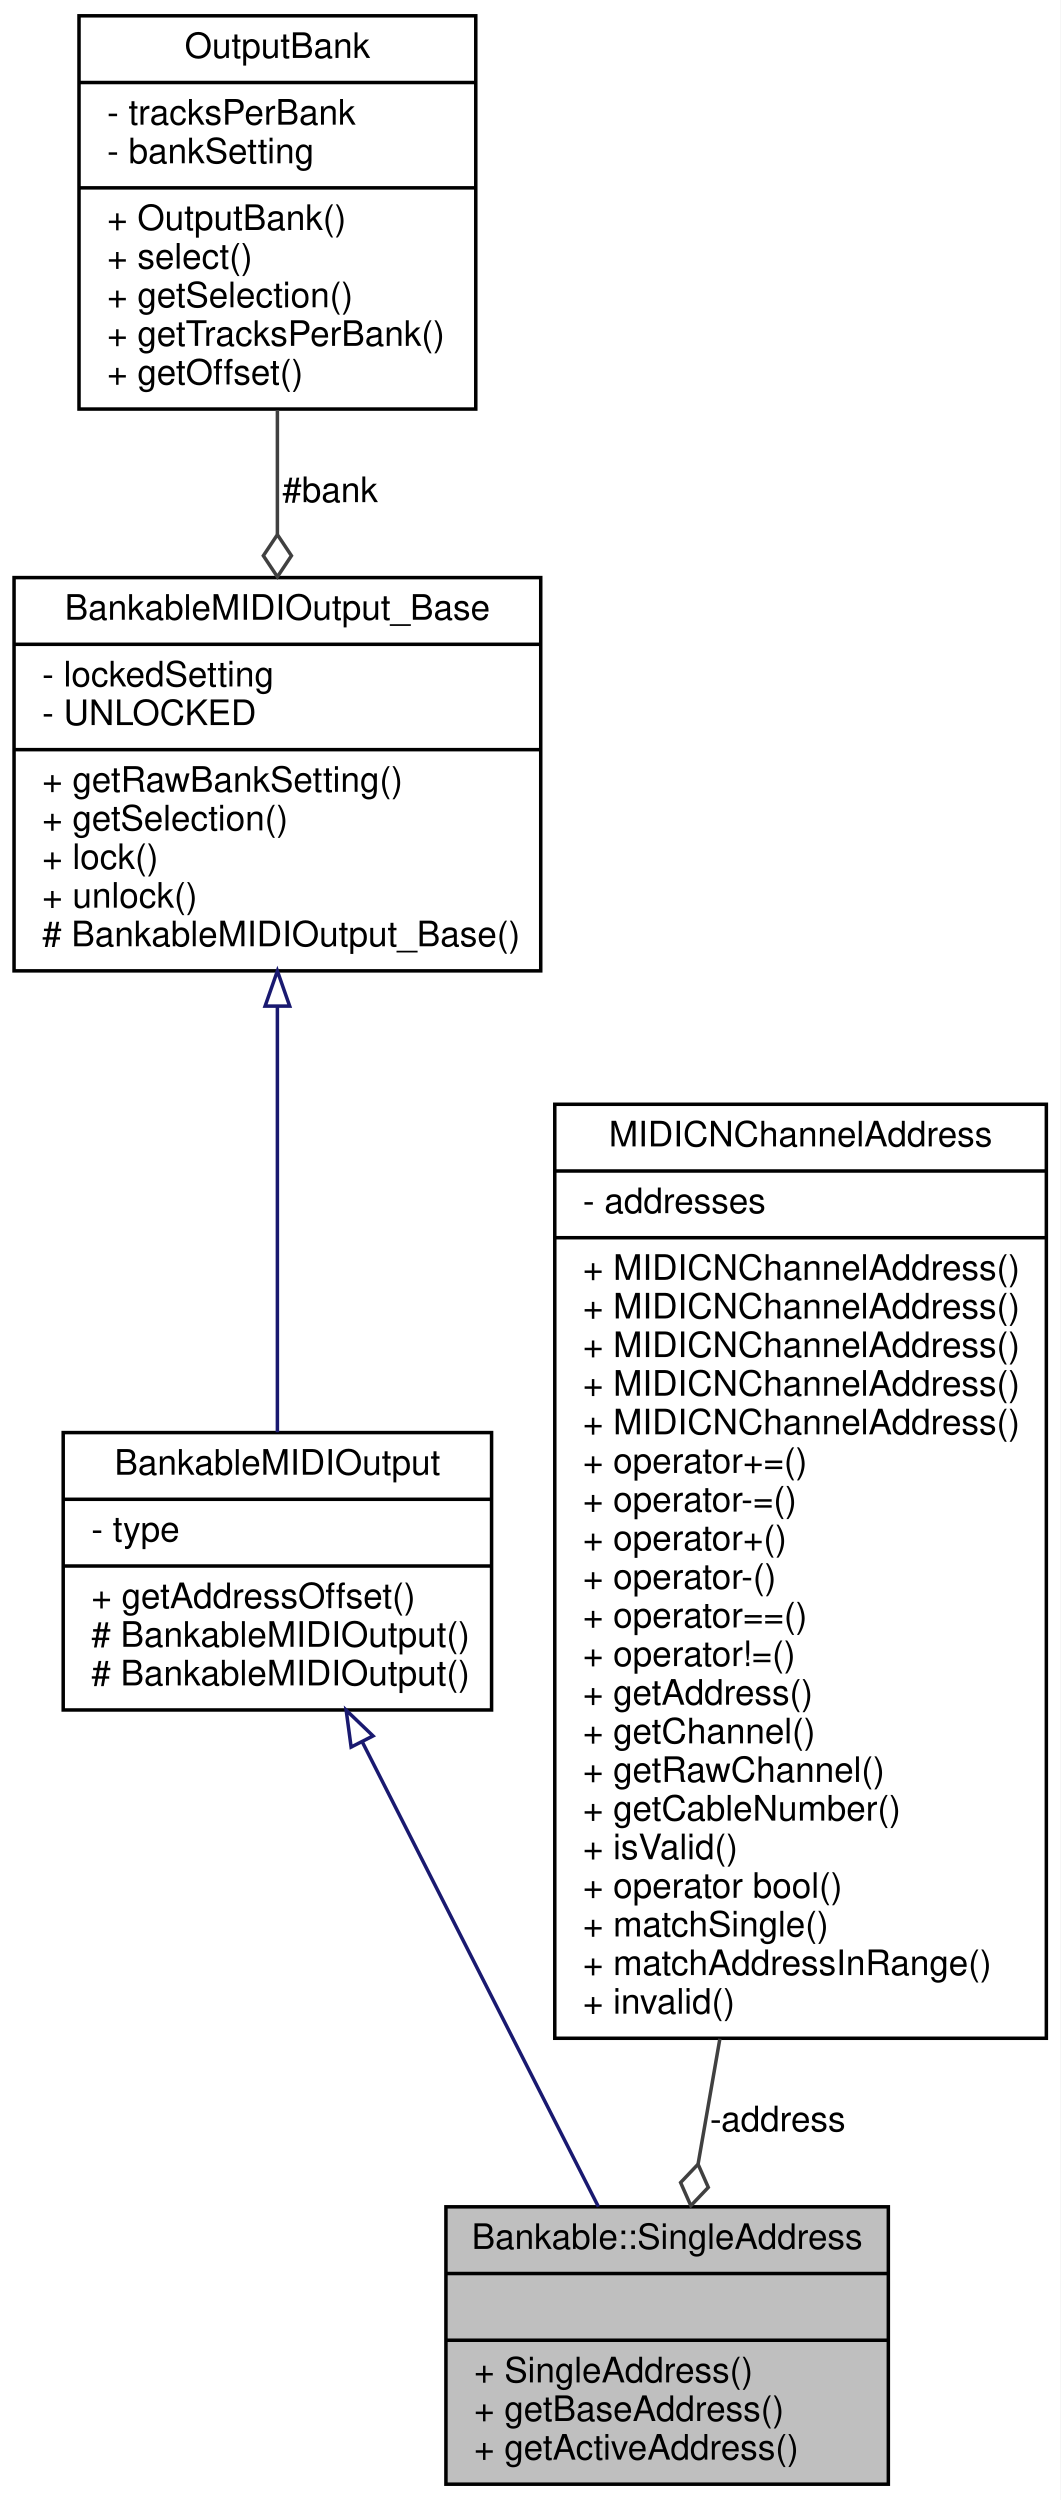
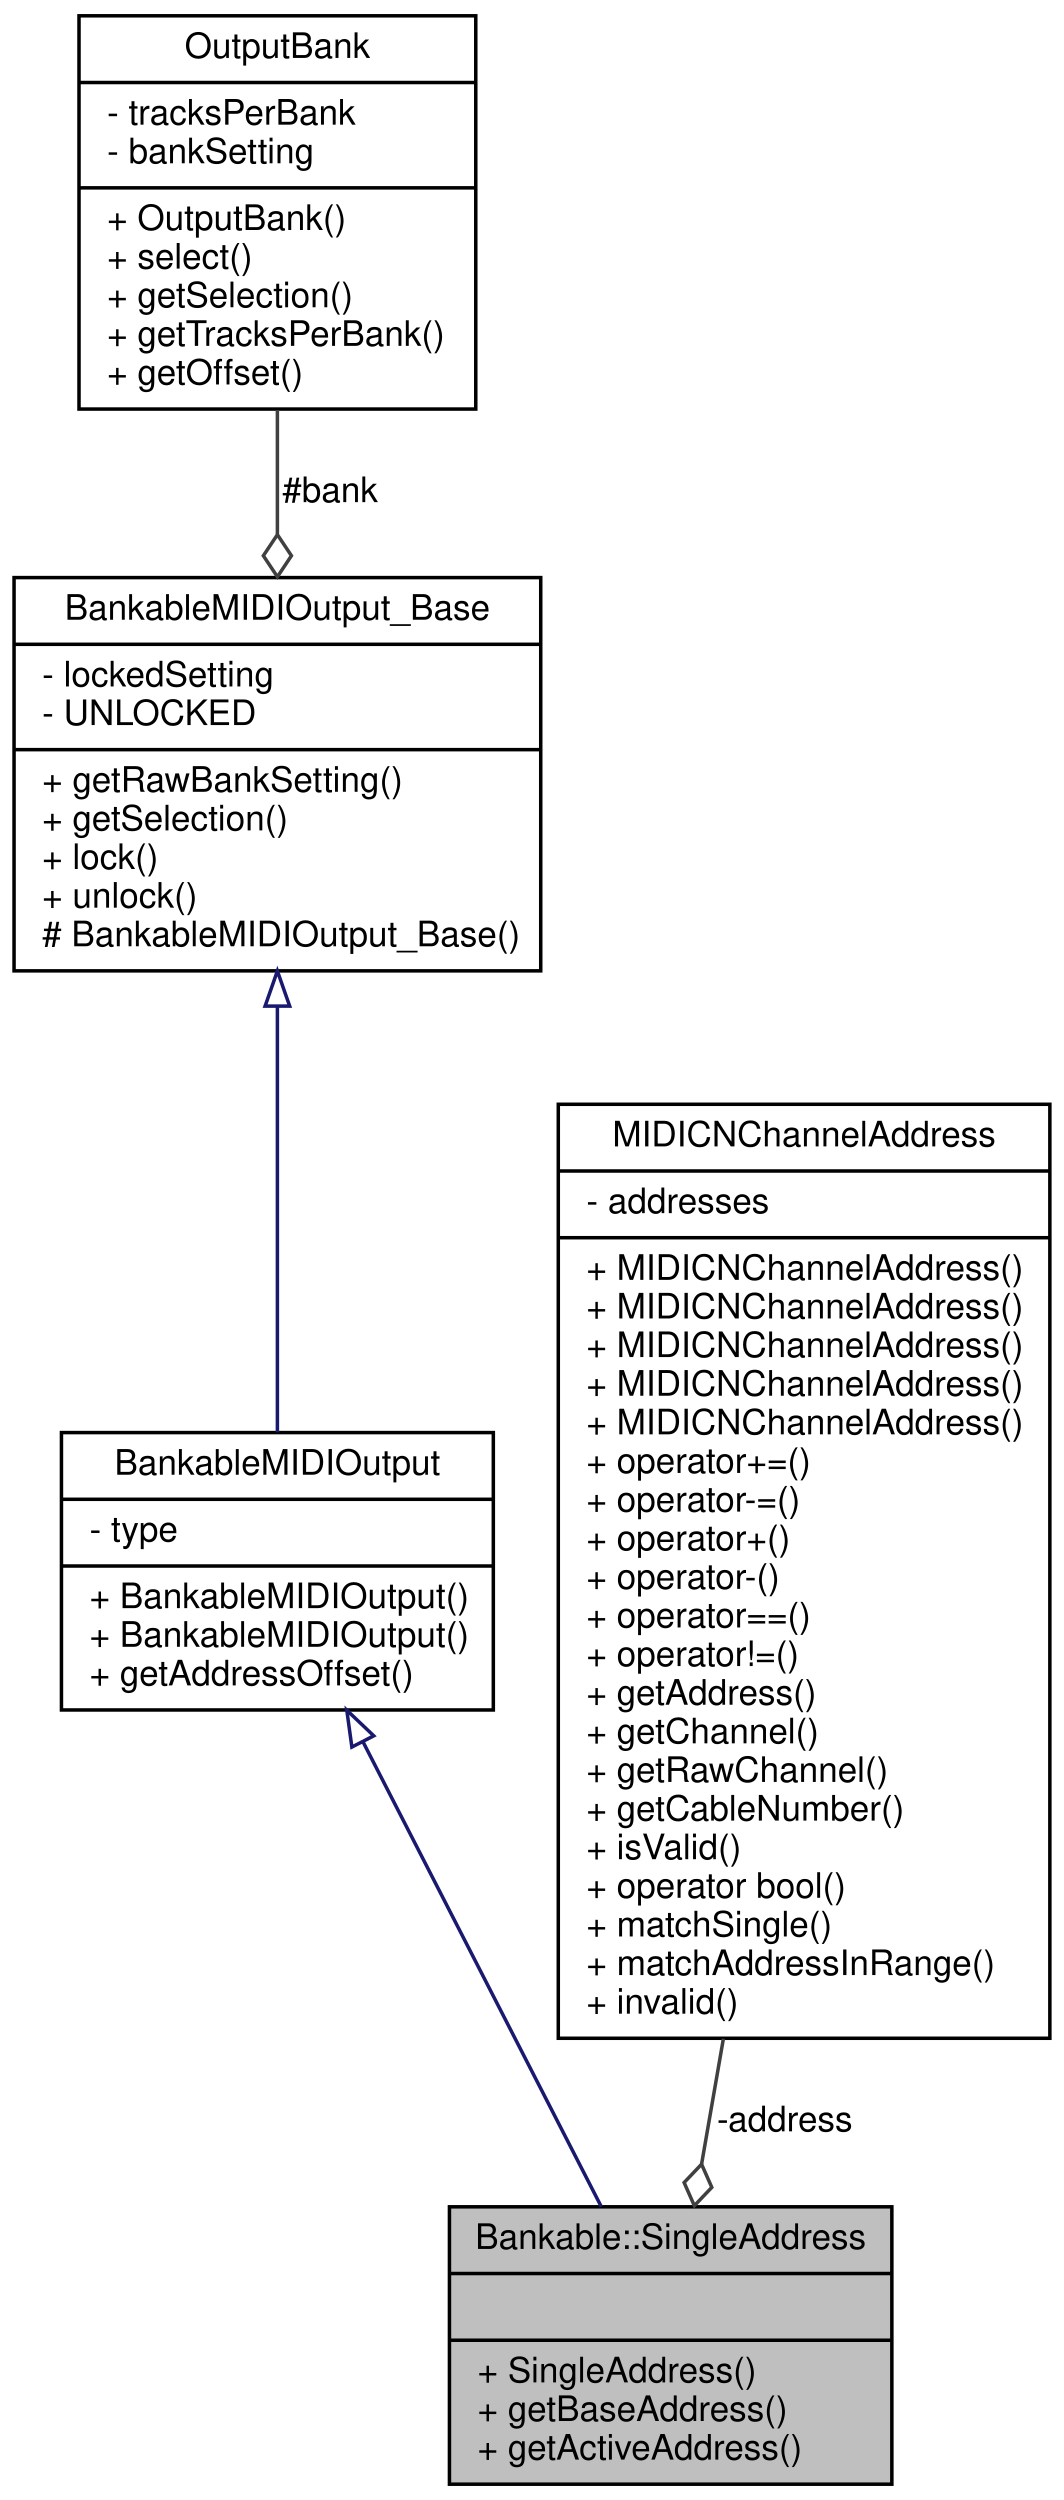
- <svg xmlns="http://www.w3.org/2000/svg" xmlns:xlink="http://www.w3.org/1999/xlink" width="302pt" height="712pt" viewBox="0.00 0.00 302.00 712.00">
+ <svg xmlns="http://www.w3.org/2000/svg" xmlns:xlink="http://www.w3.org/1999/xlink" width="303pt" height="712pt" viewBox="0.00 0.00 303.00 712.00">
  <g id="graph0" class="graph" transform="scale(1 1) rotate(0) translate(4 708)">
-     <polygon fill="white" stroke="none" points="-4,4 -4,-708 298,-708 298,4 -4,4" />
+     <polygon fill="white" stroke="none" points="-4,4 -4,-708 299,-708 299,4 -4,4" />
    <g id="node1" class="node">
      <g id="a_node1">
        <a xlink:title=" ">
-           <polygon fill="#bfbfbf" stroke="black" points="123,-0.5 123,-79.5 249,-79.5 249,-0.5 123,-0.5" />
-           <text text-anchor="middle" x="186" y="-67.5" font-family="Helvetica,sans-Serif" font-size="10.00">Bankable::SingleAddress</text>
-           <polyline fill="none" stroke="black" points="123,-60.5 249,-60.5 " />
-           <text text-anchor="middle" x="186" y="-48.5" font-family="Helvetica,sans-Serif" font-size="10.00"> </text>
-           <polyline fill="none" stroke="black" points="123,-41.5 249,-41.5 " />
-           <text text-anchor="start" x="131" y="-29.5" font-family="Helvetica,sans-Serif" font-size="10.00">+ SingleAddress()</text>
-           <text text-anchor="start" x="131" y="-18.5" font-family="Helvetica,sans-Serif" font-size="10.00">+ getBaseAddress()</text>
-           <text text-anchor="start" x="131" y="-7.5" font-family="Helvetica,sans-Serif" font-size="10.00">+ getActiveAddress()</text>
+           <polygon fill="#bfbfbf" stroke="black" points="124,-0.5 124,-79.5 250,-79.5 250,-0.5 124,-0.5" />
+           <text text-anchor="middle" x="187" y="-67.5" font-family="Helvetica,sans-Serif" font-size="10.00">Bankable::SingleAddress</text>
+           <polyline fill="none" stroke="black" points="124,-60.5 250,-60.5 " />
+           <text text-anchor="middle" x="187" y="-48.5" font-family="Helvetica,sans-Serif" font-size="10.00"> </text>
+           <polyline fill="none" stroke="black" points="124,-41.5 250,-41.5 " />
+           <text text-anchor="start" x="132" y="-29.5" font-family="Helvetica,sans-Serif" font-size="10.00">+ SingleAddress()</text>
+           <text text-anchor="start" x="132" y="-18.5" font-family="Helvetica,sans-Serif" font-size="10.00">+ getBaseAddress()</text>
+           <text text-anchor="start" x="132" y="-7.5" font-family="Helvetica,sans-Serif" font-size="10.00">+ getActiveAddress()</text>
        </a>
      </g>
    </g>
    <g id="node2" class="node">
      <g id="a_node2">
        <a xlink:href="../../d3/d43/classBankableMIDIOutput.html" target="_top" xlink:title="A base class for all MIDIOutputElements that can be banked.">
-           <polygon fill="white" stroke="black" points="14,-221 14,-300 136,-300 136,-221 14,-221" />
+           <polygon fill="white" stroke="black" points="13.5,-221 13.5,-300 136.5,-300 136.5,-221 13.5,-221" />
          <text text-anchor="middle" x="75" y="-288" font-family="Helvetica,sans-Serif" font-size="10.00">BankableMIDIOutput</text>
-           <polyline fill="none" stroke="black" points="14,-281 136,-281 " />
-           <text text-anchor="start" x="22" y="-269" font-family="Helvetica,sans-Serif" font-size="10.00">- type</text>
-           <polyline fill="none" stroke="black" points="14,-262 136,-262 " />
-           <text text-anchor="start" x="22" y="-250" font-family="Helvetica,sans-Serif" font-size="10.00">+ getAddressOffset()</text>
-           <text text-anchor="start" x="22" y="-239" font-family="Helvetica,sans-Serif" font-size="10.00"># BankableMIDIOutput()</text>
-           <text text-anchor="start" x="22" y="-228" font-family="Helvetica,sans-Serif" font-size="10.00"># BankableMIDIOutput()</text>
+           <polyline fill="none" stroke="black" points="13.5,-281 136.5,-281 " />
+           <text text-anchor="start" x="21.5" y="-269" font-family="Helvetica,sans-Serif" font-size="10.00">- type</text>
+           <polyline fill="none" stroke="black" points="13.5,-262 136.5,-262 " />
+           <text text-anchor="start" x="21.5" y="-250" font-family="Helvetica,sans-Serif" font-size="10.00">+ BankableMIDIOutput()</text>
+           <text text-anchor="start" x="21.5" y="-239" font-family="Helvetica,sans-Serif" font-size="10.00">+ BankableMIDIOutput()</text>
+           <text text-anchor="start" x="21.5" y="-228" font-family="Helvetica,sans-Serif" font-size="10.00">+ getAddressOffset()</text>
        </a>
      </g>
    </g>
    <g id="edge1" class="edge">
-       <path fill="none" stroke="midnightblue" d="M99.141,-211.98C119.294,-172.309 147.658,-116.475 166.42,-79.542" />
-       <polygon fill="none" stroke="midnightblue" points="95.998,-210.439 94.589,-220.94 102.239,-213.609 95.998,-210.439" />
+       <path fill="none" stroke="midnightblue" d="M99.358,-211.98C119.693,-172.309 148.313,-116.475 167.244,-79.542" />
+       <polygon fill="none" stroke="midnightblue" points="96.212,-210.444 94.766,-220.94 102.442,-213.637 96.212,-210.444" />
    </g>
    <g id="node3" class="node">
      <g id="a_node3">
        <a xlink:href="../../d4/d6e/classBankableMIDIOutput__Base.html" target="_top" xlink:title=" ">
          <polygon fill="white" stroke="black" points="0,-431.5 0,-543.5 150,-543.5 150,-431.5 0,-431.5" />
          <text text-anchor="middle" x="75" y="-531.5" font-family="Helvetica,sans-Serif" font-size="10.00">BankableMIDIOutput_Base</text>
          <polyline fill="none" stroke="black" points="0,-524.5 150,-524.5 " />
          <text text-anchor="start" x="8" y="-512.5" font-family="Helvetica,sans-Serif" font-size="10.00">- lockedSetting</text>
          <text text-anchor="start" x="8" y="-501.5" font-family="Helvetica,sans-Serif" font-size="10.00">- UNLOCKED</text>
          <polyline fill="none" stroke="black" points="0,-494.5 150,-494.5 " />
          <text text-anchor="start" x="8" y="-482.5" font-family="Helvetica,sans-Serif" font-size="10.00">+ getRawBankSetting()</text>
          <text text-anchor="start" x="8" y="-471.5" font-family="Helvetica,sans-Serif" font-size="10.00">+ getSelection()</text>
          <text text-anchor="start" x="8" y="-460.5" font-family="Helvetica,sans-Serif" font-size="10.00">+ lock()</text>
          <text text-anchor="start" x="8" y="-449.5" font-family="Helvetica,sans-Serif" font-size="10.00">+ unlock()</text>
          <text text-anchor="start" x="8" y="-438.5" font-family="Helvetica,sans-Serif" font-size="10.00"># BankableMIDIOutput_Base()</text>
        </a>
      </g>
    </g>
    <g id="edge2" class="edge">
      <path fill="none" stroke="midnightblue" d="M75,-421.429C75,-382.134 75,-333.39 75,-300.112" />
      <polygon fill="none" stroke="midnightblue" points="71.5,-421.459 75,-431.459 78.5,-421.459 71.5,-421.459" />
    </g>
    <g id="node4" class="node">
      <g id="a_node4">
        <a xlink:href="../../d9/d36/classOutputBank.html" target="_top" xlink:title="A class for changing the address of BankableMIDIOutputs.">
          <polygon fill="white" stroke="black" points="18.5,-591.5 18.5,-703.5 131.5,-703.5 131.5,-591.5 18.5,-591.5" />
          <text text-anchor="middle" x="75" y="-691.5" font-family="Helvetica,sans-Serif" font-size="10.00">OutputBank</text>
          <polyline fill="none" stroke="black" points="18.5,-684.5 131.5,-684.5 " />
          <text text-anchor="start" x="26.5" y="-672.5" font-family="Helvetica,sans-Serif" font-size="10.00">- tracksPerBank</text>
          <text text-anchor="start" x="26.5" y="-661.5" font-family="Helvetica,sans-Serif" font-size="10.00">- bankSetting</text>
          <polyline fill="none" stroke="black" points="18.5,-654.5 131.5,-654.5 " />
          <text text-anchor="start" x="26.5" y="-642.5" font-family="Helvetica,sans-Serif" font-size="10.00">+ OutputBank()</text>
          <text text-anchor="start" x="26.5" y="-631.5" font-family="Helvetica,sans-Serif" font-size="10.00">+ select()</text>
          <text text-anchor="start" x="26.5" y="-620.5" font-family="Helvetica,sans-Serif" font-size="10.00">+ getSelection()</text>
          <text text-anchor="start" x="26.5" y="-609.5" font-family="Helvetica,sans-Serif" font-size="10.00">+ getTracksPerBank()</text>
          <text text-anchor="start" x="26.5" y="-598.5" font-family="Helvetica,sans-Serif" font-size="10.00">+ getOffset()</text>
        </a>
      </g>
    </g>
    <g id="edge3" class="edge">
      <path fill="none" stroke="#404040" d="M75,-591.239C75,-579.813 75,-567.657 75,-555.855" />
      <polygon fill="none" stroke="#404040" points="75,-555.73 71,-549.73 75,-543.73 79,-549.729 75,-555.73" />
      <text text-anchor="middle" x="90" y="-565" font-family="Helvetica,sans-Serif" font-size="10.00"> #bank</text>
    </g>
    <g id="node5" class="node">
      <g id="a_node5">
        <a xlink:href="../../d3/d10/classMIDICNChannelAddress.html" target="_top" xlink:title="A type-safe utility class for saving a MIDI address consisting of a 7-bit address,...">
-           <polygon fill="white" stroke="black" points="154,-127.5 154,-393.5 294,-393.5 294,-127.5 154,-127.5" />
-           <text text-anchor="middle" x="224" y="-381.5" font-family="Helvetica,sans-Serif" font-size="10.00">MIDICNChannelAddress</text>
-           <polyline fill="none" stroke="black" points="154,-374.5 294,-374.5 " />
-           <text text-anchor="start" x="162" y="-362.5" font-family="Helvetica,sans-Serif" font-size="10.00">- addresses</text>
-           <polyline fill="none" stroke="black" points="154,-355.5 294,-355.5 " />
-           <text text-anchor="start" x="162" y="-343.5" font-family="Helvetica,sans-Serif" font-size="10.00">+ MIDICNChannelAddress()</text>
-           <text text-anchor="start" x="162" y="-332.5" font-family="Helvetica,sans-Serif" font-size="10.00">+ MIDICNChannelAddress()</text>
-           <text text-anchor="start" x="162" y="-321.5" font-family="Helvetica,sans-Serif" font-size="10.00">+ MIDICNChannelAddress()</text>
-           <text text-anchor="start" x="162" y="-310.5" font-family="Helvetica,sans-Serif" font-size="10.00">+ MIDICNChannelAddress()</text>
-           <text text-anchor="start" x="162" y="-299.5" font-family="Helvetica,sans-Serif" font-size="10.00">+ MIDICNChannelAddress()</text>
-           <text text-anchor="start" x="162" y="-288.5" font-family="Helvetica,sans-Serif" font-size="10.00">+ operator+=()</text>
-           <text text-anchor="start" x="162" y="-277.5" font-family="Helvetica,sans-Serif" font-size="10.00">+ operator-=()</text>
-           <text text-anchor="start" x="162" y="-266.5" font-family="Helvetica,sans-Serif" font-size="10.00">+ operator+()</text>
-           <text text-anchor="start" x="162" y="-255.5" font-family="Helvetica,sans-Serif" font-size="10.00">+ operator-()</text>
-           <text text-anchor="start" x="162" y="-244.5" font-family="Helvetica,sans-Serif" font-size="10.00">+ operator==()</text>
-           <text text-anchor="start" x="162" y="-233.5" font-family="Helvetica,sans-Serif" font-size="10.00">+ operator!=()</text>
-           <text text-anchor="start" x="162" y="-222.5" font-family="Helvetica,sans-Serif" font-size="10.00">+ getAddress()</text>
-           <text text-anchor="start" x="162" y="-211.5" font-family="Helvetica,sans-Serif" font-size="10.00">+ getChannel()</text>
-           <text text-anchor="start" x="162" y="-200.5" font-family="Helvetica,sans-Serif" font-size="10.00">+ getRawChannel()</text>
-           <text text-anchor="start" x="162" y="-189.5" font-family="Helvetica,sans-Serif" font-size="10.00">+ getCableNumber()</text>
-           <text text-anchor="start" x="162" y="-178.5" font-family="Helvetica,sans-Serif" font-size="10.00">+ isValid()</text>
-           <text text-anchor="start" x="162" y="-167.5" font-family="Helvetica,sans-Serif" font-size="10.00">+ operator bool()</text>
-           <text text-anchor="start" x="162" y="-156.5" font-family="Helvetica,sans-Serif" font-size="10.00">+ matchSingle()</text>
-           <text text-anchor="start" x="162" y="-145.5" font-family="Helvetica,sans-Serif" font-size="10.00">+ matchAddressInRange()</text>
-           <text text-anchor="start" x="162" y="-134.5" font-family="Helvetica,sans-Serif" font-size="10.00">+ invalid()</text>
+           <polygon fill="white" stroke="black" points="155,-127.5 155,-393.5 295,-393.5 295,-127.5 155,-127.5" />
+           <text text-anchor="middle" x="225" y="-381.5" font-family="Helvetica,sans-Serif" font-size="10.00">MIDICNChannelAddress</text>
+           <polyline fill="none" stroke="black" points="155,-374.5 295,-374.5 " />
+           <text text-anchor="start" x="163" y="-362.5" font-family="Helvetica,sans-Serif" font-size="10.00">- addresses</text>
+           <polyline fill="none" stroke="black" points="155,-355.5 295,-355.5 " />
+           <text text-anchor="start" x="163" y="-343.5" font-family="Helvetica,sans-Serif" font-size="10.00">+ MIDICNChannelAddress()</text>
+           <text text-anchor="start" x="163" y="-332.5" font-family="Helvetica,sans-Serif" font-size="10.00">+ MIDICNChannelAddress()</text>
+           <text text-anchor="start" x="163" y="-321.5" font-family="Helvetica,sans-Serif" font-size="10.00">+ MIDICNChannelAddress()</text>
+           <text text-anchor="start" x="163" y="-310.5" font-family="Helvetica,sans-Serif" font-size="10.00">+ MIDICNChannelAddress()</text>
+           <text text-anchor="start" x="163" y="-299.5" font-family="Helvetica,sans-Serif" font-size="10.00">+ MIDICNChannelAddress()</text>
+           <text text-anchor="start" x="163" y="-288.5" font-family="Helvetica,sans-Serif" font-size="10.00">+ operator+=()</text>
+           <text text-anchor="start" x="163" y="-277.5" font-family="Helvetica,sans-Serif" font-size="10.00">+ operator-=()</text>
+           <text text-anchor="start" x="163" y="-266.5" font-family="Helvetica,sans-Serif" font-size="10.00">+ operator+()</text>
+           <text text-anchor="start" x="163" y="-255.5" font-family="Helvetica,sans-Serif" font-size="10.00">+ operator-()</text>
+           <text text-anchor="start" x="163" y="-244.5" font-family="Helvetica,sans-Serif" font-size="10.00">+ operator==()</text>
+           <text text-anchor="start" x="163" y="-233.5" font-family="Helvetica,sans-Serif" font-size="10.00">+ operator!=()</text>
+           <text text-anchor="start" x="163" y="-222.5" font-family="Helvetica,sans-Serif" font-size="10.00">+ getAddress()</text>
+           <text text-anchor="start" x="163" y="-211.5" font-family="Helvetica,sans-Serif" font-size="10.00">+ getChannel()</text>
+           <text text-anchor="start" x="163" y="-200.5" font-family="Helvetica,sans-Serif" font-size="10.00">+ getRawChannel()</text>
+           <text text-anchor="start" x="163" y="-189.5" font-family="Helvetica,sans-Serif" font-size="10.00">+ getCableNumber()</text>
+           <text text-anchor="start" x="163" y="-178.5" font-family="Helvetica,sans-Serif" font-size="10.00">+ isValid()</text>
+           <text text-anchor="start" x="163" y="-167.5" font-family="Helvetica,sans-Serif" font-size="10.00">+ operator bool()</text>
+           <text text-anchor="start" x="163" y="-156.5" font-family="Helvetica,sans-Serif" font-size="10.00">+ matchSingle()</text>
+           <text text-anchor="start" x="163" y="-145.5" font-family="Helvetica,sans-Serif" font-size="10.00">+ matchAddressInRange()</text>
+           <text text-anchor="start" x="163" y="-134.5" font-family="Helvetica,sans-Serif" font-size="10.00">+ invalid()</text>
        </a>
      </g>
    </g>
    <g id="edge4" class="edge">
-       <path fill="none" stroke="#404040" d="M201.019,-127.357C198.838,-114.82 196.731,-102.704 194.819,-91.71" />
-       <polygon fill="none" stroke="#404040" points="194.806,-91.634 189.837,-86.408 192.75,-79.812 197.719,-85.037 194.806,-91.634" />
-       <text text-anchor="middle" x="217.5" y="-101" font-family="Helvetica,sans-Serif" font-size="10.00"> -address</text>
+       <path fill="none" stroke="#404040" d="M202.019,-127.357C199.838,-114.82 197.731,-102.704 195.819,-91.71" />
+       <polygon fill="none" stroke="#404040" points="195.806,-91.634 190.837,-86.408 193.75,-79.812 198.719,-85.037 195.806,-91.634" />
+       <text text-anchor="middle" x="219.5" y="-101" font-family="Helvetica,sans-Serif" font-size="10.00"> -address</text>
    </g>
  </g>
</svg>
